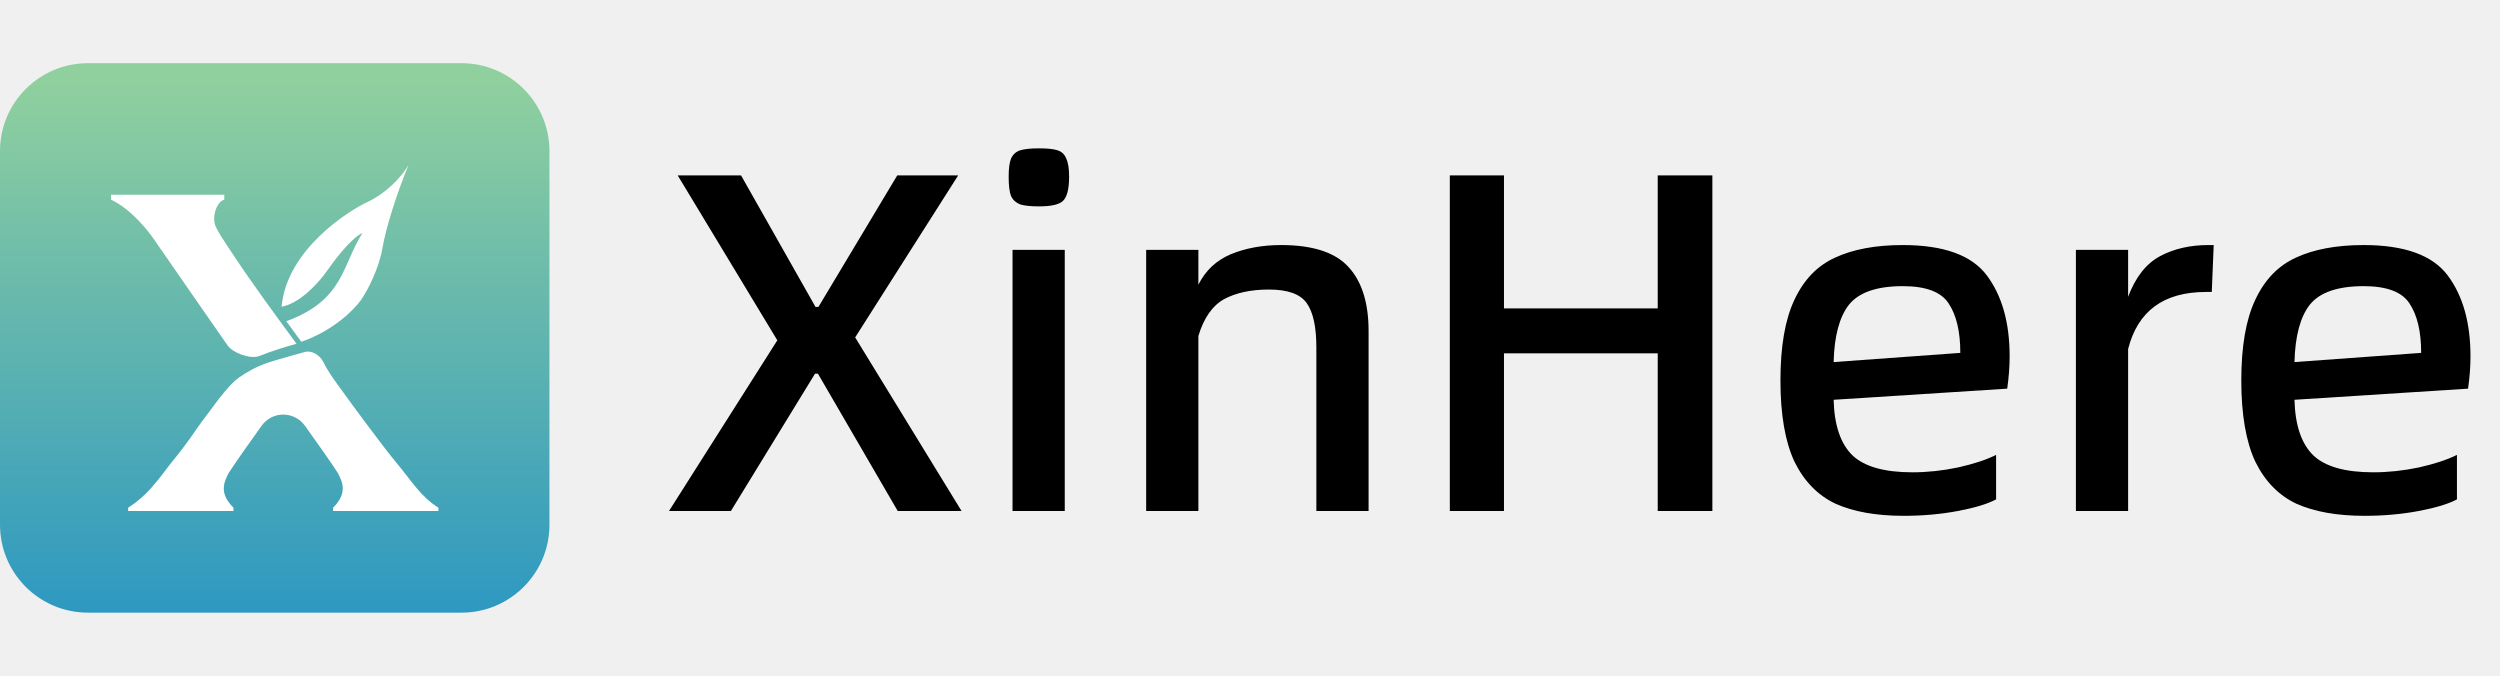
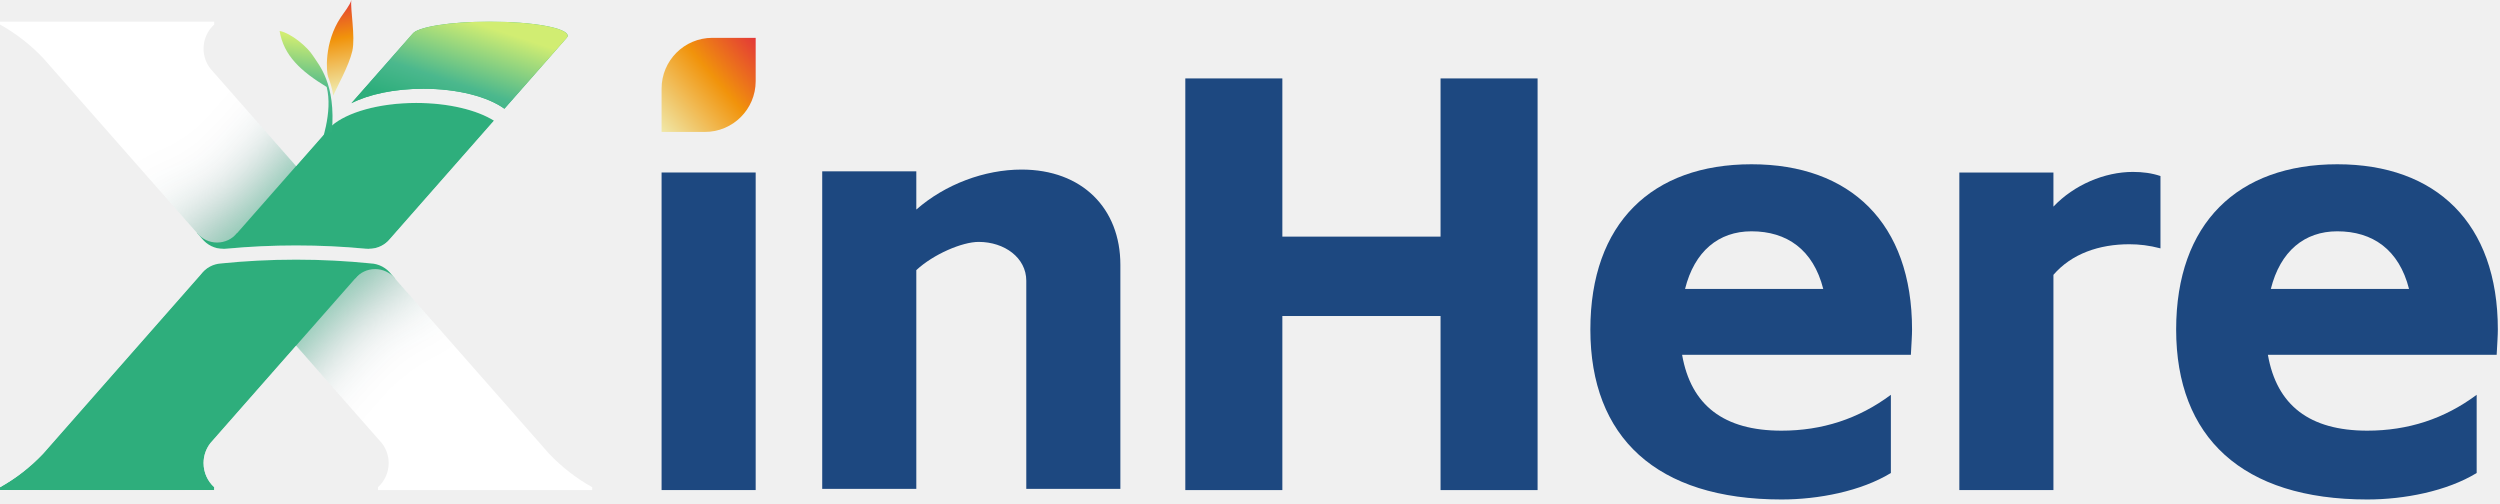
- <svg xmlns="http://www.w3.org/2000/svg" width="455" height="123" viewBox="0 0 455 123" fill="none">
-   <rect y="11.5" width="100" height="100" rx="16" fill="url(#paint0_linear_92_32)" />
-   <path d="M55.459 64.065C56.763 63.697 58.26 64.682 58.854 65.901C59.627 67.489 60.797 69.09 61.434 69.978C64.643 74.457 70.085 81.751 72.002 84.045C74.997 87.627 76.495 90.314 79.79 92.403V93.001H60.623V92.403C63.317 89.717 62.319 87.727 61.521 86.135C60.308 84.254 57.857 80.776 55.511 77.504C53.561 74.783 49.572 74.767 47.616 77.484C45.44 80.507 42.942 84.039 41.59 86.135C40.792 87.727 39.794 89.717 42.489 92.403V93.001H23.322V92.403C26.616 90.314 28.446 87.802 31.177 84.212C32.34 82.82 34.048 80.619 35.844 77.989C37.008 76.285 37.849 75.317 39.111 73.557C39.61 72.86 41.915 69.788 43.498 68.704C45.082 67.621 46.712 66.695 48.791 65.995C50.236 65.509 53.109 64.73 55.459 64.065ZM40.823 36.339C39.827 36.538 38.732 38.425 39.031 40.511C39.185 41.586 40.917 44.046 42.317 46.174C45.847 51.538 50.681 58.095 53.967 62.565C52.447 62.99 49.709 63.775 47.241 64.782C45.653 65.43 42.4 64.271 41.42 62.863C39.102 59.534 32.16 49.56 27.978 43.491C26.883 41.902 23.795 38.008 20.21 36.339V35.444H40.823V36.339ZM74.357 30C72.173 35.298 70.222 41.511 69.6 45.167C68.978 48.822 66.956 52.789 65.711 54.578C64.467 56.367 60.655 60.178 54.857 62.201C54.852 62.195 54.45 61.693 54.154 61.27C53.303 60.056 52.1 58.467 52.1 58.467C62.678 54.578 62.211 48.278 65.978 42.4C63.922 43.3 60.81 47.422 59.499 49.316C58.188 51.211 54.709 55.207 51.245 55.822C52.194 45.453 63.354 38.404 66.966 36.719C69.994 35.307 73.017 32.416 74.357 30Z" fill="white" />
-   <path d="M121.76 93L141.472 61.936L123.344 31.928H134.872L148.424 55.864H148.952L163.296 31.928H174.384L155.64 61.408L175 93H163.384L148.864 68.008H148.336L133.024 93H121.76ZM183.577 32.192C183.577 30.667 183.723 29.552 184.017 28.848C184.369 28.085 184.926 27.587 185.689 27.352C186.451 27.117 187.595 27 189.121 27C190.646 27 191.761 27.117 192.465 27.352C193.227 27.587 193.755 28.085 194.049 28.848C194.401 29.552 194.577 30.667 194.577 32.192C194.577 34.421 194.195 35.888 193.433 36.592C192.729 37.237 191.291 37.56 189.121 37.56C187.595 37.56 186.451 37.443 185.689 37.208C184.926 36.915 184.369 36.416 184.017 35.712C183.723 34.949 183.577 33.776 183.577 32.192ZM184.281 93V45.48H193.785V93H184.281ZM249.083 60.264V93H239.579V63.256C239.579 59.501 238.992 56.803 237.819 55.16C236.646 53.517 234.358 52.696 230.955 52.696C227.67 52.696 224.942 53.283 222.771 54.456C220.659 55.629 219.104 57.859 218.107 61.144V93H208.603V45.48H218.107V51.816C219.398 49.235 221.363 47.387 224.003 46.272C226.702 45.157 229.752 44.6 233.155 44.6C238.963 44.6 243.07 45.949 245.475 48.648C247.88 51.288 249.083 55.16 249.083 60.264ZM301.707 31.928H311.651V93H301.707V64.312H273.723V93H263.867V31.928H273.723V56.128H301.707V31.928ZM365.313 70.736L333.721 72.76C333.838 77.395 334.982 80.768 337.153 82.88C339.324 84.933 342.961 85.96 348.065 85.96C350.764 85.96 353.521 85.667 356.337 85.08C359.212 84.435 361.529 83.672 363.289 82.792V90.888C361.764 91.709 359.446 92.413 356.337 93C353.228 93.587 349.942 93.88 346.481 93.88C341.494 93.88 337.358 93.147 334.073 91.68C330.846 90.155 328.353 87.603 326.593 84.024C324.892 80.387 324.041 75.459 324.041 69.24C324.041 63.021 324.892 58.123 326.593 54.544C328.294 50.907 330.758 48.355 333.985 46.888C337.27 45.363 341.377 44.6 346.305 44.6C353.756 44.6 358.86 46.448 361.617 50.144C364.374 53.84 365.753 58.739 365.753 64.84C365.753 66.717 365.606 68.683 365.313 70.736ZM356.777 64.224C356.777 60.352 356.073 57.36 354.665 55.248C353.316 53.136 350.529 52.08 346.305 52.08C341.612 52.08 338.356 53.195 336.537 55.424C334.777 57.653 333.838 61.144 333.721 65.896L356.777 64.224ZM402.894 44.6L402.542 53.136H401.486C393.801 53.136 389.078 56.597 387.318 63.52V93H377.814V45.48H387.318V54.016C388.667 50.437 390.603 47.973 393.126 46.624C395.649 45.275 398.582 44.6 401.926 44.6H402.894ZM449.188 70.736L417.596 72.76C417.713 77.395 418.857 80.768 421.028 82.88C423.199 84.933 426.836 85.96 431.94 85.96C434.639 85.96 437.396 85.667 440.212 85.08C443.087 84.435 445.404 83.672 447.164 82.792V90.888C445.639 91.709 443.321 92.413 440.212 93C437.103 93.587 433.817 93.88 430.356 93.88C425.369 93.88 421.233 93.147 417.948 91.68C414.721 90.155 412.228 87.603 410.468 84.024C408.767 80.387 407.916 75.459 407.916 69.24C407.916 63.021 408.767 58.123 410.468 54.544C412.169 50.907 414.633 48.355 417.86 46.888C421.145 45.363 425.252 44.6 430.18 44.6C437.631 44.6 442.735 46.448 445.492 50.144C448.249 53.84 449.628 58.739 449.628 64.84C449.628 66.717 449.481 68.683 449.188 70.736ZM440.652 64.224C440.652 60.352 439.948 57.36 438.54 55.248C437.191 53.136 434.404 52.08 430.18 52.08C425.487 52.08 422.231 53.195 420.412 55.424C418.652 57.653 417.713 61.144 417.596 65.896L440.652 64.224Z" fill="black" />
+ <svg xmlns="http://www.w3.org/2000/svg" width="591" height="119" viewBox="0 0 591 119" fill="none">
+   <path d="M585.484 93.33V111.82C578.394 116.13 568.384 118.076 559.625 118.076C530.013 118.076 514.442 103.339 514.442 77.898C514.442 52.734 529.04 38.832 552.535 38.832C575.891 38.832 590.489 52.734 590.489 77.898C590.489 79.288 590.35 81.234 590.211 83.876H536.13C538.216 95.832 546.001 101.81 559.625 101.81C569.218 101.81 577.838 99.03 585.484 93.33ZM536.825 68.305H569.496C567.133 58.991 560.877 54.681 552.535 54.681C544.75 54.681 539.05 59.408 536.825 68.305Z" fill="#1D4880" />
+   <path d="M463.188 40.78H485.432V48.843C490.298 43.699 497.528 40.641 504.201 40.641C506.564 40.641 508.649 40.919 510.735 41.614V58.714C508.093 58.019 505.73 57.741 503.367 57.741C496.276 57.741 489.742 59.965 485.432 64.97V115.853H463.188V40.78Z" fill="#1D4880" />
+   <path d="M447.003 93.33V111.82C439.913 116.13 429.903 118.076 421.145 118.076C391.533 118.076 375.962 103.339 375.962 77.898C375.962 52.734 390.559 38.832 414.055 38.832C437.411 38.832 452.008 52.734 452.008 77.898C452.008 79.288 451.869 81.234 451.73 83.876H397.65C399.735 95.832 407.52 101.81 421.145 101.81C430.738 101.81 439.357 99.03 447.003 93.33ZM398.345 68.305H431.016C428.652 58.991 422.396 54.681 414.055 54.681C406.269 54.681 400.569 59.408 398.345 68.305Z" fill="#1D4880" />
+   <path d="M340.546 18.539H363.485V115.856H340.546V74.705H303.148V115.856H280.209V18.539H303.148V55.937H340.546V18.539Z" fill="#1D4880" />
+   <path d="M194.372 40.503H216.616V49.54C223.428 43.562 232.743 40.086 241.501 40.086C255.821 40.086 264.857 49.261 264.857 62.608V115.576H242.614V66.362C242.614 60.94 237.47 57.186 231.353 57.186C227.46 57.186 220.648 60.105 216.616 63.859V115.576H194.372V40.503Z" fill="#1D4880" />
+   <path d="M156.398 40.777H178.642V115.851H156.398V40.777Z" fill="#1D4880" />
+   <path d="M156.398 31.189V20.945C156.398 14.318 161.771 8.945 168.398 8.945H178.642V19.189C178.642 25.817 173.27 31.189 166.642 31.189H156.398Z" fill="url(#paint0_linear_171_25)" />
+   <path d="M70 61.381C76.06 61.381 81.945 61.69 87.571 62.264C89.621 62.34 91.428 63.368 92.564 64.918L127.62 104.773L127.624 104.774C127.643 104.798 127.664 104.823 127.684 104.847L129.772 107.222C132.747 110.363 136.193 113.054 140 115.177V115.848L137.359 115.847L137.368 115.856H100.029L100.02 115.846H89.356V115.175H89.36C90.908 113.763 91.88 111.73 91.88 109.471C91.879 107.719 91.294 106.103 90.311 104.808L70 81.716L49.7 104.794C48.711 106.091 48.123 107.713 48.122 109.471C48.122 111.73 49.093 113.763 50.641 115.175H50.645V115.846H39.98L39.971 115.856H2.632L2.64 115.847L0.002 115.848V115.177C3.798 113.06 7.236 110.377 10.205 107.246L12.354 104.801C12.362 104.792 12.371 104.783 12.378 104.774L12.379 104.773L47.465 64.882C48.584 63.377 50.341 62.373 52.335 62.27C57.989 61.691 63.907 61.381 70 61.381ZM39.974 5.127L50.644 5.128V5.799H50.64C49.092 7.21 48.121 9.244 48.12 11.503C48.12 13.27 48.715 14.9 49.715 16.201L49.714 16.2L70 39.264L78.349 29.77C81.994 26.553 89.602 24.339 98.398 24.339C106.015 24.339 112.742 25.999 116.776 28.532L92.22 56.451C91.03 57.902 89.224 58.828 87.201 58.828C86.973 58.828 86.747 58.816 86.525 58.793V58.799C81.217 58.292 75.685 58.023 70 58.023C64.384 58.023 58.918 58.285 53.669 58.779V58.776C53.385 58.814 53.096 58.836 52.802 58.836C50.773 58.836 48.962 57.904 47.773 56.446L10.145 13.666C7.189 10.562 3.772 7.9 0 5.797V5.125H39.972L39.974 5.127ZM115.761 5.113C125.94 5.113 134.193 6.609 134.194 8.452C134.194 8.601 134.14 8.748 134.035 8.892L134.054 8.893L119.255 25.716C115.35 22.881 108.222 20.983 100.077 20.982C93.267 20.983 87.169 22.309 83.071 24.4L97.477 8.023C98.639 6.382 106.383 5.113 115.761 5.113Z" fill="white" />
+   <mask id="mask0_171_25" style="mask-type:alpha" maskUnits="userSpaceOnUse" x="0" y="5" width="140" height="111">
+     <path d="M70 61.381C76.06 61.381 81.945 61.69 87.571 62.264C89.621 62.34 91.428 63.368 92.564 64.918L127.62 104.773L127.624 104.774C127.643 104.798 127.664 104.823 127.684 104.847L129.772 107.222C132.747 110.363 136.193 113.054 140 115.177V115.848L137.359 115.847L137.368 115.856H100.029L100.02 115.846H89.356V115.175H89.36C90.908 113.763 91.88 111.73 91.88 109.471C91.879 107.719 91.294 106.103 90.311 104.808L70 81.716L49.7 104.794C48.711 106.091 48.123 107.713 48.122 109.471C48.122 111.73 49.093 113.763 50.641 115.175H50.645V115.846H39.98L39.971 115.856H2.632L2.64 115.847L0.002 115.848V115.177C3.798 113.06 7.236 110.377 10.205 107.246L12.354 104.801C12.362 104.792 12.371 104.783 12.378 104.774L12.379 104.773L47.465 64.882C48.584 63.377 50.341 62.373 52.335 62.27C57.989 61.691 63.907 61.381 70 61.381ZM39.974 5.127L50.644 5.128V5.799H50.64C49.092 7.21 48.121 9.244 48.12 11.503C48.12 13.27 48.715 14.9 49.715 16.201L49.714 16.2L70 39.264L78.349 29.77C81.994 26.553 89.602 24.339 98.398 24.339C106.015 24.339 112.742 25.999 116.776 28.532L92.22 56.451C91.03 57.902 89.224 58.828 87.201 58.828C86.973 58.828 86.747 58.816 86.525 58.793V58.799C81.217 58.292 75.685 58.023 70 58.023C64.384 58.023 58.918 58.285 53.669 58.779V58.776C53.385 58.814 53.096 58.836 52.802 58.836C50.773 58.836 48.962 57.904 47.773 56.446L10.145 13.666C7.189 10.562 3.772 7.9 0 5.797V5.125H39.972L39.974 5.127ZM115.761 5.113C125.94 5.113 134.193 6.609 134.194 8.452C134.194 8.601 134.14 8.748 134.035 8.892L134.054 8.893L119.255 25.716C115.35 22.881 108.222 20.983 100.077 20.982C93.267 20.983 87.169 22.309 83.071 24.4L97.477 8.023C98.639 6.382 106.383 5.113 115.761 5.113Z" fill="#1D4880" />
+   </mask>
+   <g mask="url(#mask0_171_25)">
+     <g filter="url(#filter0_df_171_25)">
+       <path d="M92.183 56.486C91.12 57.897 89.431 58.81 87.528 58.81C87.418 58.81 87.309 58.806 87.2 58.8V59.358H89.658L87.789 61.483H87.414V61.909L87.2 62.152H97.474V65.799H93.358C92.236 64.463 90.554 63.613 88.673 63.613C86.929 63.613 85.356 64.343 84.242 65.514L49.704 104.781C48.712 106.08 48.122 107.703 48.122 109.464C48.122 111.723 49.093 113.757 50.641 115.168H50.645V115.839H39.978L39.971 115.849H2.632L2.639 115.84L0.002 115.841V115.17C3.794 113.056 7.227 110.376 10.193 107.25L12.368 104.778C12.371 104.775 12.375 104.771 12.378 104.768V104.767L48.084 64.173C49.152 62.939 50.728 62.156 52.488 62.156V61.483H50.449L52.8 58.81H41.071V55.162H46.64C47.762 56.499 49.445 57.35 51.326 57.35C53.09 57.349 54.679 56.601 55.795 55.406L100.028 5.117H137.368L92.183 56.486Z" fill="#2EAE7C" fill-opacity="0.7" shape-rendering="crispEdges" />
+     </g>
+     <path d="M97.474 65.795H93.358C92.236 64.459 90.554 63.609 88.673 63.609C86.792 63.609 85.11 64.459 83.987 65.795H78.417V62.148H97.474V65.795Z" fill="#2EAE7C" />
+     <path d="M60.126 55.152H56.009C54.887 56.487 53.205 57.336 51.325 57.336C49.445 57.336 47.763 56.487 46.641 55.152H41.07V58.797H60.126V55.152Z" fill="#2EAE7C" />
+     <path d="M92.183 56.482C91.12 57.894 89.431 58.807 87.528 58.807C87.418 58.807 87.309 58.803 87.2 58.797V59.355H89.658L87.789 61.48H87.414V61.905L49.715 104.766H49.717C48.717 106.067 48.122 107.696 48.122 109.464C48.122 111.723 49.093 113.757 50.641 115.168H50.645V115.839H39.975L39.971 115.845H2.632L2.635 115.84L0.002 115.841V115.17C3.776 113.065 7.195 110.401 10.152 107.293L47.983 64.282C49.051 62.98 50.673 62.15 52.488 62.149V61.48H50.449L100.028 5.113H137.368L92.183 56.482Z" fill="#2EAE7C" />
+   </g>
+   <path d="M115.763 5.105C125.944 5.105 134.197 6.6 134.197 8.444C134.197 8.592 134.143 8.738 134.04 8.881L134.049 8.881L119.25 25.706C115.343 22.873 108.22 20.978 100.079 20.978C93.26 20.978 87.155 22.307 83.057 24.403L97.49 7.994H97.496C98.71 6.363 106.425 5.105 115.763 5.105Z" fill="url(#paint1_linear_171_25)" />
+   <path fill-rule="evenodd" clip-rule="evenodd" d="M66.094 7.312C68.851 7.866 72.632 11.027 74.014 13.212C75.397 15.397 79.456 19.767 78.452 31.216C77.63 34.08 77.044 36.682 76.854 37.625L74.97 37.309C75.996 33.784 78.729 26.539 77.228 20.558C71.114 16.83 67.079 13.162 66.094 7.312Z" fill="url(#paint2_linear_171_25)" />
+   <path d="M83.055 -0.002C82.859 1.044 81.242 3.072 80.588 4.048C76.508 10.135 77.174 17.223 77.575 18.175C77.976 19.128 78.662 21.389 78.773 22.581C79.533 20.793 82.523 15.481 83.288 12.064C84.054 8.647 82.767 2.135 83.055 -0.002Z" fill="url(#paint3_linear_171_25)" />
  <defs>
-     <linearGradient id="paint0_linear_92_32" x1="68.715" y1="14.67" x2="68.715" y2="111.831" gradientUnits="userSpaceOnUse">
-       <stop stop-color="#90D09E" />
-       <stop offset="1" stop-color="#2D98C1" />
+     <filter id="filter0_df_171_25" x="-14.898" y="-9.783" width="167.166" height="140.53" filterUnits="userSpaceOnUse" color-interpolation-filters="sRGB">
+       <feFlood flood-opacity="0" result="BackgroundImageFix" />
+       <feColorMatrix in="SourceAlpha" type="matrix" values="0 0 0 0 0 0 0 0 0 0 0 0 0 0 0 0 0 0 127 0" result="hardAlpha" />
+       <feOffset />
+       <feGaussianBlur stdDeviation="5.9" />
+       <feComposite in2="hardAlpha" operator="out" />
+       <feColorMatrix type="matrix" values="0 0 0 0 0.022 0 0 0 0 0.076 0 0 0 0 0.146 0 0 0 0.7 0" />
+       <feBlend mode="normal" in2="BackgroundImageFix" result="effect1_dropShadow_171_25" />
+       <feBlend mode="normal" in="SourceGraphic" in2="effect1_dropShadow_171_25" result="shape" />
+       <feGaussianBlur stdDeviation="7.45" result="effect2_foregroundBlur_171_25" />
+     </filter>
+     <linearGradient id="paint0_linear_171_25" x1="156.405" y1="31.581" x2="183.306" y2="8.622" gradientUnits="userSpaceOnUse">
+       <stop stop-color="#F0E9AB" />
+       <stop offset="0.51" stop-color="#F1930B" />
+       <stop offset="1" stop-color="#DF1E45" />
+     </linearGradient>
+     <linearGradient id="paint1_linear_171_25" x1="94.75" y1="-0.356" x2="87.697" y2="21.081" gradientUnits="userSpaceOnUse">
+       <stop stop-color="#D1ED72" />
+       <stop offset="0.663" stop-color="#4BB88D" />
+       <stop offset="1" stop-color="#2EAE7C" />
+     </linearGradient>
+     <linearGradient id="paint2_linear_171_25" x1="66.51" y1="7.946" x2="63.615" y2="29.738" gradientUnits="userSpaceOnUse">
+       <stop stop-color="#D1ED72" />
+       <stop offset="0.555" stop-color="#4BB88D" />
+       <stop offset="1" stop-color="#2EAE7C" />
+     </linearGradient>
+     <linearGradient id="paint3_linear_171_25" x1="78.248" y1="21.831" x2="73.975" y2="-1.718" gradientUnits="userSpaceOnUse">
+       <stop stop-color="#F0E9AB" />
+       <stop offset="0.51" stop-color="#F1930B" />
+       <stop offset="1" stop-color="#DF1E45" />
    </linearGradient>
  </defs>
</svg>
